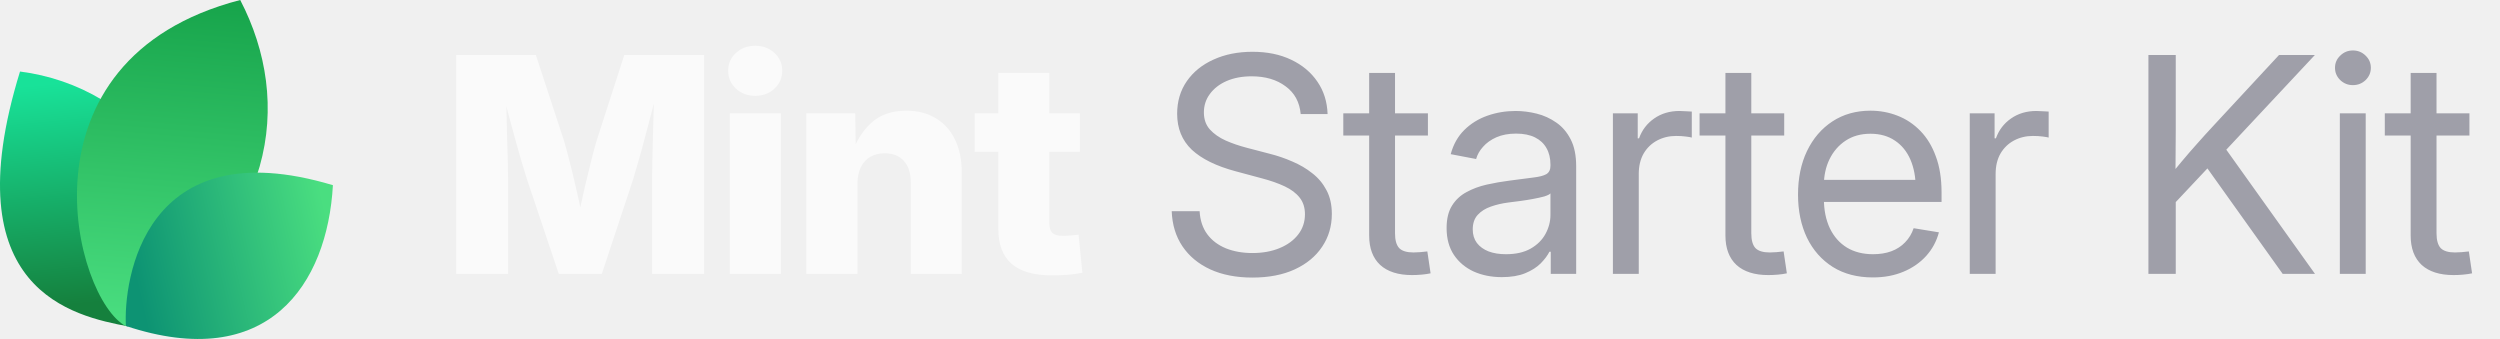
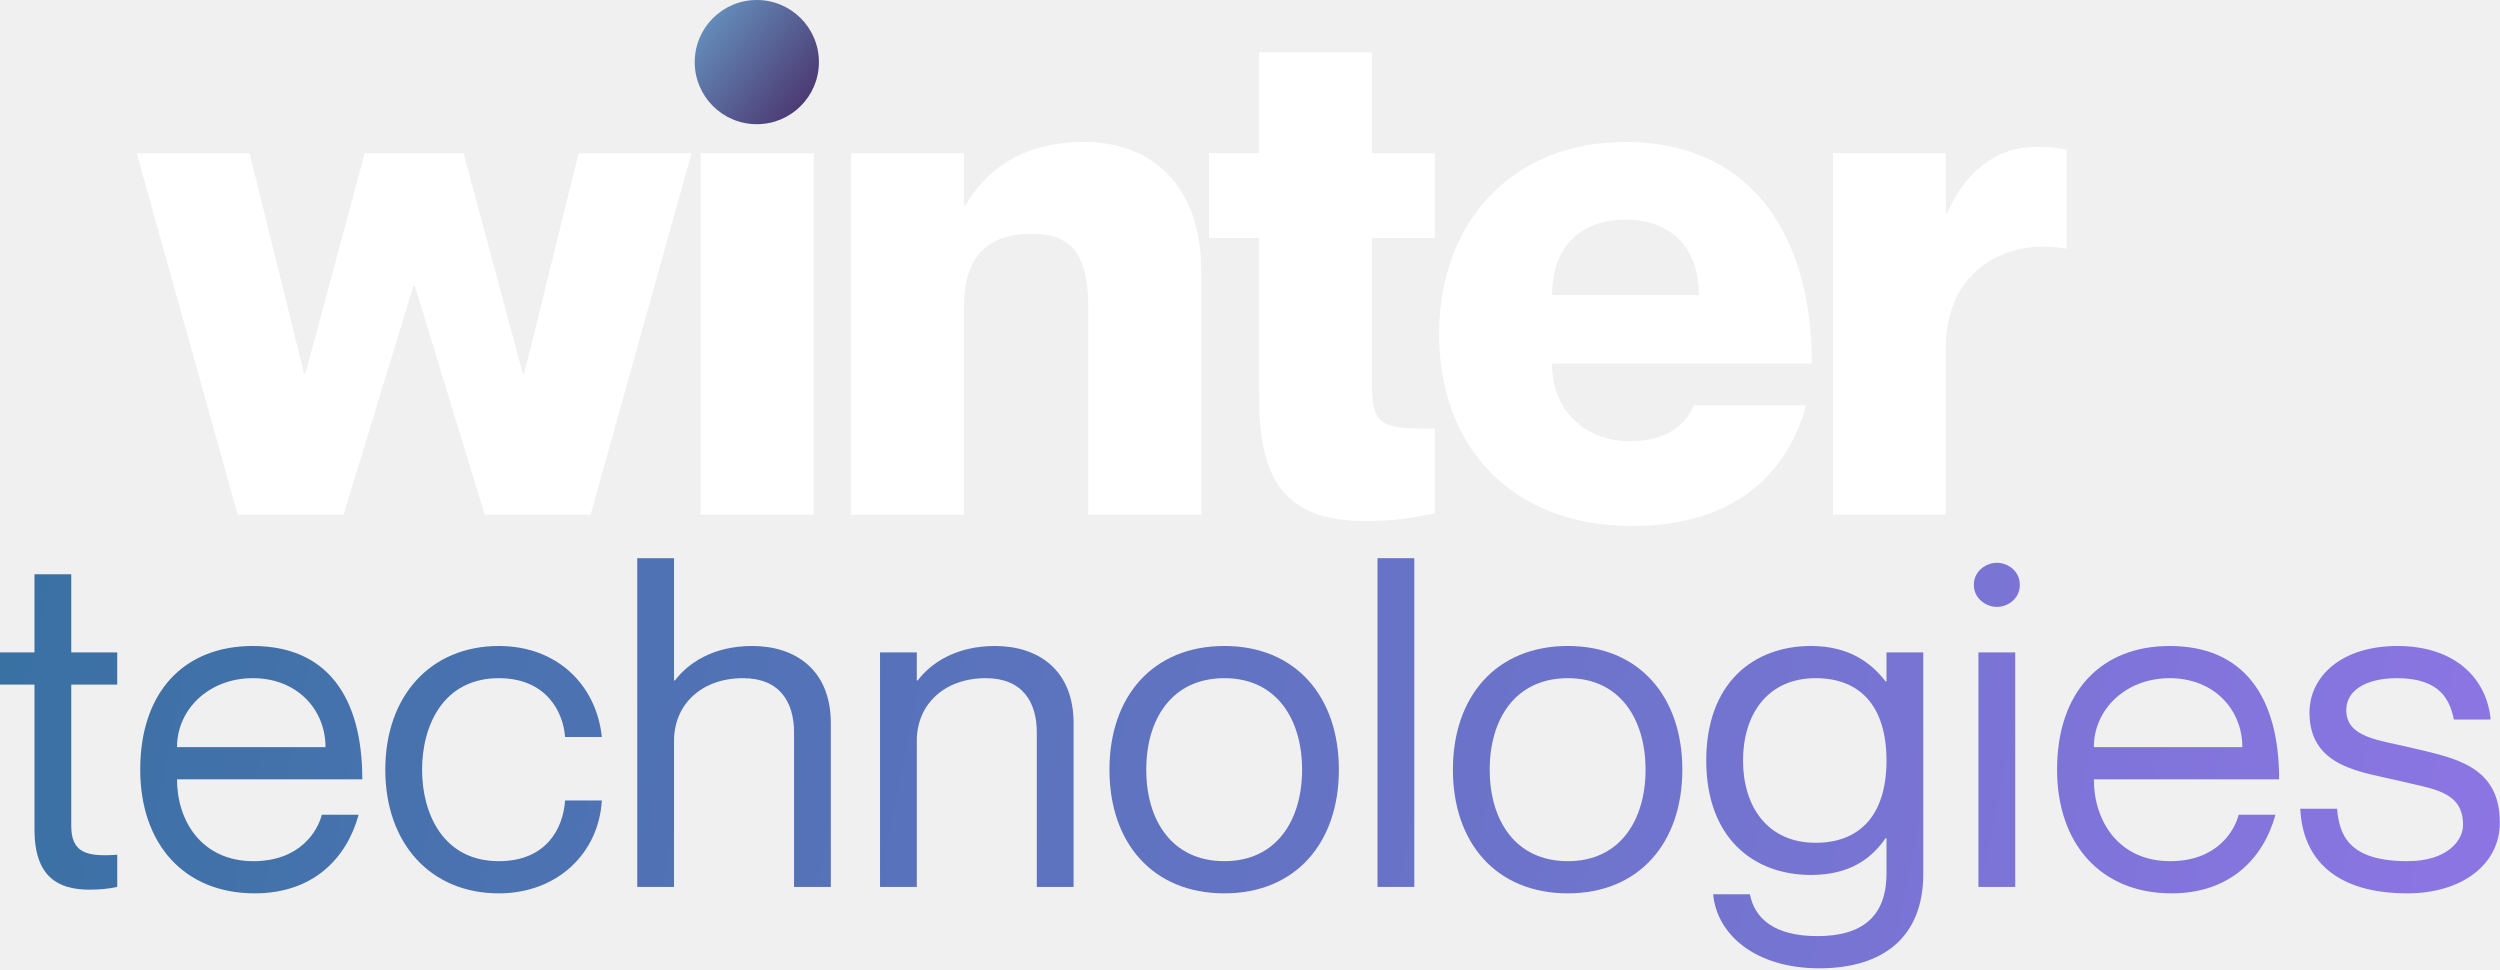
- <svg xmlns="http://www.w3.org/2000/svg" width="177" height="24" viewBox="0 0 177 24" fill="none">
-   <path d="M9.061 23.108C5.268 22.377 -3.391 20.627 1.417 5.064C9.634 6.099 16.973 14.064 9.061 23.108Z" fill="url(#paint0_linear_17557_2145)" />
-   <path d="M8.919 23.094C5.276 21.222 0.784 4.209 17.007 0C20.757 7.193 19.621 16.545 8.919 23.094Z" fill="url(#paint1_linear_17557_2145)" />
-   <path d="M8.914 23.079C8.735 19.882 10.159 9.085 23.57 13.111C23.181 20.123 18.984 26.418 8.914 23.079Z" fill="url(#paint2_linear_17557_2145)" />
-   <path d="M32.301 19.392V3.894H37.938L39.925 9.948C40.036 10.315 40.164 10.787 40.31 11.362C40.462 11.938 40.611 12.552 40.757 13.204C40.91 13.855 41.048 14.483 41.173 15.086C41.305 15.682 41.412 16.192 41.495 16.615H40.695C40.771 16.192 40.871 15.682 40.996 15.086C41.128 14.49 41.267 13.866 41.412 13.214C41.565 12.562 41.714 11.948 41.86 11.373C42.005 10.79 42.133 10.315 42.244 9.948L44.2 3.894H49.848V19.392H46.166V12.704C46.166 12.357 46.173 11.917 46.187 11.383C46.2 10.849 46.214 10.27 46.228 9.646C46.249 9.022 46.266 8.391 46.28 7.753C46.301 7.115 46.311 6.519 46.311 5.964H46.623C46.485 6.561 46.332 7.181 46.166 7.826C45.999 8.471 45.833 9.102 45.666 9.719C45.507 10.336 45.351 10.901 45.198 11.414C45.053 11.928 44.928 12.357 44.824 12.704L42.608 19.392H39.561L37.314 12.704C37.203 12.357 37.072 11.928 36.919 11.414C36.773 10.901 36.614 10.34 36.441 9.729C36.274 9.112 36.104 8.481 35.931 7.836C35.764 7.192 35.608 6.567 35.463 5.964H35.827C35.834 6.512 35.844 7.105 35.858 7.743C35.872 8.374 35.886 9.005 35.9 9.636C35.92 10.26 35.938 10.839 35.952 11.373C35.965 11.907 35.972 12.351 35.972 12.704V19.392H32.301ZM51.668 19.392V8.024H55.288V19.392H51.668ZM53.468 6.786C52.927 6.786 52.473 6.616 52.105 6.276C51.738 5.93 51.554 5.507 51.554 5.007C51.554 4.508 51.738 4.088 52.105 3.749C52.473 3.409 52.927 3.239 53.468 3.239C54.009 3.239 54.463 3.409 54.83 3.749C55.198 4.082 55.382 4.501 55.382 5.007C55.382 5.507 55.198 5.93 54.83 6.276C54.463 6.616 54.009 6.786 53.468 6.786ZM60.708 13.027V19.392H57.088V8.024H60.551L60.593 10.967H60.281C60.593 10.024 61.061 9.268 61.685 8.7C62.309 8.124 63.138 7.836 64.171 7.836C64.975 7.836 65.672 8.017 66.262 8.377C66.851 8.731 67.302 9.234 67.614 9.885C67.933 10.537 68.092 11.307 68.092 12.194V19.392H64.483V12.912C64.483 12.26 64.32 11.754 63.994 11.394C63.675 11.033 63.221 10.853 62.632 10.853C62.25 10.853 61.914 10.936 61.623 11.102C61.332 11.269 61.106 11.515 60.947 11.841C60.787 12.16 60.708 12.555 60.708 13.027ZM76.456 8.024V10.749H69.008V8.024H76.456ZM70.683 5.163H74.292V15.783C74.292 16.102 74.361 16.334 74.5 16.48C74.646 16.625 74.899 16.698 75.259 16.698C75.405 16.698 75.596 16.688 75.831 16.667C76.074 16.646 76.251 16.629 76.362 16.615L76.632 19.309C76.313 19.378 75.963 19.427 75.582 19.455C75.207 19.482 74.836 19.496 74.469 19.496C73.2 19.496 72.25 19.222 71.619 18.674C70.995 18.127 70.683 17.308 70.683 16.22V5.163Z" fill="#FAFAFA" />
-   <path d="M88.667 19.652C87.523 19.652 86.528 19.458 85.682 19.07C84.843 18.681 84.188 18.137 83.716 17.437C83.245 16.736 82.992 15.908 82.957 14.951H84.933C84.968 15.596 85.148 16.14 85.474 16.584C85.8 17.021 86.24 17.354 86.795 17.582C87.35 17.804 87.974 17.915 88.667 17.915C89.388 17.915 90.026 17.801 90.581 17.572C91.143 17.343 91.583 17.024 91.902 16.615C92.228 16.199 92.391 15.717 92.391 15.169C92.391 14.698 92.266 14.306 92.017 13.994C91.767 13.675 91.413 13.408 90.956 13.193C90.498 12.978 89.954 12.787 89.323 12.621L87.502 12.132C86.123 11.765 85.082 11.255 84.382 10.603C83.689 9.944 83.342 9.095 83.342 8.055C83.342 7.174 83.571 6.404 84.028 5.746C84.486 5.087 85.117 4.577 85.921 4.217C86.726 3.849 87.645 3.666 88.678 3.666C89.718 3.666 90.63 3.853 91.413 4.227C92.204 4.602 92.824 5.122 93.275 5.787C93.726 6.446 93.965 7.209 93.993 8.076H92.089C92.013 7.23 91.656 6.574 91.018 6.11C90.387 5.638 89.586 5.403 88.615 5.403C87.95 5.403 87.36 5.513 86.847 5.735C86.341 5.957 85.946 6.262 85.661 6.651C85.377 7.032 85.235 7.469 85.235 7.961C85.235 8.447 85.377 8.849 85.661 9.168C85.946 9.48 86.317 9.74 86.774 9.948C87.232 10.149 87.724 10.319 88.251 10.457L89.884 10.884C90.439 11.023 90.977 11.206 91.496 11.435C92.023 11.657 92.495 11.934 92.911 12.267C93.334 12.593 93.67 12.995 93.92 13.474C94.17 13.945 94.294 14.504 94.294 15.149C94.294 16.015 94.066 16.788 93.608 17.468C93.157 18.148 92.512 18.681 91.673 19.07C90.834 19.458 89.832 19.652 88.667 19.652ZM101.097 8.024V9.594H95.106V8.024H101.097ZM96.937 5.163H98.767V16.521C98.767 17 98.865 17.347 99.059 17.562C99.26 17.77 99.6 17.874 100.078 17.874C100.21 17.874 100.366 17.867 100.546 17.853C100.733 17.832 100.903 17.815 101.056 17.801L101.285 19.351C101.097 19.392 100.886 19.423 100.65 19.444C100.414 19.465 100.189 19.475 99.974 19.475C98.996 19.475 98.244 19.236 97.717 18.758C97.197 18.272 96.937 17.579 96.937 16.677V5.163ZM106.33 19.621C105.595 19.621 104.932 19.489 104.343 19.226C103.754 18.955 103.285 18.564 102.939 18.05C102.592 17.53 102.419 16.896 102.419 16.147C102.419 15.495 102.547 14.965 102.804 14.556C103.06 14.146 103.403 13.828 103.833 13.599C104.263 13.363 104.742 13.186 105.269 13.068C105.796 12.95 106.333 12.857 106.881 12.787C107.574 12.69 108.132 12.617 108.555 12.569C108.978 12.52 109.287 12.441 109.481 12.33C109.675 12.212 109.772 12.014 109.772 11.737V11.654C109.772 11.203 109.679 10.815 109.492 10.489C109.311 10.163 109.041 9.91 108.68 9.729C108.32 9.549 107.872 9.459 107.338 9.459C106.805 9.459 106.34 9.546 105.945 9.719C105.556 9.892 105.241 10.118 104.998 10.395C104.755 10.665 104.593 10.953 104.509 11.258L102.71 10.915C102.897 10.222 103.22 9.65 103.677 9.199C104.135 8.748 104.679 8.412 105.31 8.19C105.941 7.968 106.607 7.857 107.307 7.857C107.8 7.857 108.295 7.92 108.795 8.044C109.301 8.169 109.765 8.381 110.188 8.679C110.611 8.97 110.951 9.369 111.208 9.875C111.464 10.374 111.593 11.005 111.593 11.768V19.392H109.793V17.822H109.7C109.568 18.085 109.363 18.359 109.086 18.643C108.809 18.921 108.444 19.153 107.994 19.34C107.543 19.527 106.988 19.621 106.33 19.621ZM106.621 17.998C107.321 17.998 107.904 17.867 108.368 17.603C108.84 17.333 109.19 16.986 109.419 16.563C109.654 16.133 109.772 15.682 109.772 15.211V13.692C109.703 13.769 109.554 13.841 109.325 13.911C109.096 13.973 108.829 14.032 108.524 14.088C108.226 14.143 107.921 14.192 107.609 14.233C107.304 14.275 107.033 14.309 106.798 14.337C106.354 14.393 105.938 14.49 105.549 14.628C105.168 14.76 104.86 14.954 104.624 15.211C104.388 15.467 104.27 15.811 104.27 16.241C104.27 16.615 104.367 16.934 104.561 17.198C104.762 17.461 105.04 17.662 105.393 17.801C105.747 17.933 106.156 17.998 106.621 17.998ZM114.193 19.392V8.024H115.951V9.792H116.045C116.253 9.209 116.61 8.741 117.116 8.388C117.622 8.034 118.219 7.857 118.905 7.857C119.058 7.857 119.217 7.864 119.384 7.878C119.55 7.885 119.682 7.892 119.779 7.899V9.74C119.716 9.719 119.578 9.695 119.363 9.667C119.155 9.639 118.922 9.625 118.666 9.625C118.174 9.625 117.726 9.733 117.324 9.948C116.922 10.163 116.603 10.471 116.367 10.874C116.138 11.276 116.024 11.758 116.024 12.319V19.392H114.193ZM126.322 8.024V9.594H120.33V8.024H126.322ZM122.161 5.163H123.992V16.521C123.992 17 124.089 17.347 124.283 17.562C124.484 17.77 124.824 17.874 125.302 17.874C125.434 17.874 125.59 17.867 125.77 17.853C125.958 17.832 126.127 17.815 126.28 17.801L126.509 19.351C126.322 19.392 126.11 19.423 125.874 19.444C125.639 19.465 125.413 19.475 125.198 19.475C124.221 19.475 123.468 19.236 122.941 18.758C122.421 18.272 122.161 17.579 122.161 16.677V5.163ZM132.604 19.642C131.502 19.642 130.555 19.396 129.765 18.903C128.974 18.404 128.364 17.714 127.934 16.834C127.511 15.946 127.3 14.927 127.3 13.775C127.3 12.611 127.511 11.584 127.934 10.697C128.364 9.802 128.964 9.102 129.734 8.596C130.51 8.089 131.408 7.836 132.428 7.836C133.1 7.836 133.738 7.954 134.341 8.19C134.952 8.426 135.489 8.783 135.954 9.261C136.425 9.74 136.793 10.343 137.056 11.071C137.327 11.792 137.462 12.645 137.462 13.63V14.296H128.433V12.735H136.463L135.631 13.297C135.631 12.541 135.506 11.876 135.257 11.3C135.007 10.725 134.643 10.277 134.165 9.958C133.686 9.632 133.107 9.469 132.428 9.469C131.748 9.469 131.162 9.632 130.67 9.958C130.177 10.284 129.796 10.725 129.526 11.279C129.262 11.827 129.13 12.441 129.13 13.12V14.046C129.13 14.864 129.273 15.572 129.557 16.168C129.841 16.757 130.243 17.211 130.763 17.53C131.283 17.842 131.901 17.998 132.615 17.998C133.093 17.998 133.523 17.929 133.905 17.79C134.293 17.645 134.619 17.433 134.882 17.156C135.153 16.879 135.354 16.546 135.486 16.157L137.275 16.449C137.108 17.08 136.81 17.634 136.38 18.113C135.95 18.591 135.413 18.966 134.768 19.236C134.123 19.507 133.402 19.642 132.604 19.642ZM139.459 19.392V8.024H141.217V9.792H141.311C141.519 9.209 141.876 8.741 142.382 8.388C142.888 8.034 143.485 7.857 144.171 7.857C144.324 7.857 144.483 7.864 144.649 7.878C144.816 7.885 144.948 7.892 145.045 7.899V9.74C144.982 9.719 144.844 9.695 144.629 9.667C144.421 9.639 144.188 9.625 143.932 9.625C143.439 9.625 142.992 9.733 142.59 9.948C142.188 10.163 141.869 10.471 141.633 10.874C141.404 11.276 141.29 11.758 141.29 12.319V19.392H139.459ZM153.429 14.961V12.715C153.783 12.257 154.136 11.82 154.49 11.404C154.844 10.981 155.204 10.565 155.572 10.156C155.939 9.74 156.314 9.327 156.695 8.918L161.355 3.894H163.893L157.277 10.967H157.184L153.429 14.961ZM152.108 19.392V3.894H154.043V9.241L154.022 12.559L154.043 13.505V19.392H152.108ZM161.615 19.392L155.967 11.477L157.173 9.969L163.903 19.392H161.615ZM165.661 19.392V8.024H167.492V19.392H165.661ZM166.587 6.027C166.24 6.027 165.942 5.909 165.692 5.673C165.443 5.43 165.318 5.139 165.318 4.799C165.318 4.459 165.443 4.172 165.692 3.936C165.942 3.693 166.24 3.572 166.587 3.572C166.934 3.572 167.232 3.693 167.482 3.936C167.731 4.172 167.856 4.459 167.856 4.799C167.856 5.139 167.731 5.43 167.482 5.673C167.232 5.909 166.934 6.027 166.587 6.027ZM174.836 8.024V9.594H168.844V8.024H174.836ZM170.675 5.163H172.506V16.521C172.506 17 172.603 17.347 172.797 17.562C172.998 17.77 173.338 17.874 173.816 17.874C173.948 17.874 174.104 17.867 174.284 17.853C174.472 17.832 174.641 17.815 174.794 17.801L175.023 19.351C174.836 19.392 174.624 19.423 174.388 19.444C174.153 19.465 173.927 19.475 173.712 19.475C172.735 19.475 171.982 19.236 171.455 18.758C170.935 18.272 170.675 17.579 170.675 16.677V5.163Z" fill="#9F9FA9" />
+ <svg xmlns="http://www.w3.org/2000/svg" width="100%" height="100%" viewBox="0 0 1248 484" version="1.1" xml:space="preserve" style="fill-rule:evenodd;clip-rule:evenodd;stroke-linejoin:round;stroke-miterlimit:2;">
+   <g transform="matrix(1,0,0,1,-174,0)">
+     <g id="Light---Curves" transform="matrix(1,0,0,1,174,0)">
+       <rect x="0" y="0" width="1247.92" height="483.374" style="fill:none;" />
+       <clipPath id="_clip1">
+         <rect x="0" y="0" width="1247.92" height="483.374" />
+       </clipPath>
+       <g clip-path="url(#_clip1)">
+         <g transform="matrix(4.590471,0,0,4.590471,-2129.343,-3876.49)">
+           <path d="M476.611,918.914L476.611,915.414L471.611,915.414L471.611,906.914L467.611,906.914L467.611,915.414L463.861,915.414L463.861,918.914L467.611,918.914L467.611,934.664C467.611,939.864 470.211,941.214 473.611,941.214C474.661,941.214 475.711,941.114 476.611,940.914L476.611,937.414C473.211,937.664 471.611,937.164 471.611,934.264L471.611,918.914L476.611,918.914Z" style="fill:url(#_Linear2);fill-rule:nonzero;" />
+           <path d="M491.411,938.114C485.861,938.114 483.111,933.814 483.111,929.214L503.261,929.214C503.261,920.164 499.361,914.714 491.361,914.714C483.911,914.714 479.111,919.664 479.111,928.164C479.111,936.164 483.811,941.614 491.561,941.614C497.911,941.614 501.561,937.814 502.861,933.064L498.861,933.064C498.411,934.814 496.511,938.114 491.411,938.114ZM491.361,918.214C496.161,918.214 499.261,921.614 499.261,925.714L483.111,925.714C483.111,921.614 486.561,918.214 491.361,918.214Z" style="fill:url(#_Linear3);fill-rule:nonzero;" />
+           <path d="M525.311,924.614L529.311,924.614C528.711,918.914 524.411,914.714 518.111,914.714C510.661,914.714 505.761,920.164 505.761,928.164C505.761,936.164 510.661,941.614 518.111,941.614C524.411,941.614 528.961,937.314 529.311,931.514L525.311,931.514C525.111,934.564 523.261,938.114 518.111,938.114C512.061,938.114 509.761,932.964 509.761,928.164C509.761,923.364 512.061,918.214 518.111,918.214C523.211,918.214 525.111,921.814 525.311,924.614Z" style="fill:url(#_Linear4);fill-rule:nonzero;" />
+           <path d="M545.661,914.714C541.311,914.714 538.611,916.664 537.261,918.464L537.161,918.464L537.161,905.164L533.161,905.164L533.161,940.914L537.161,940.914L537.161,925.014C537.161,921.064 540.161,918.214 544.661,918.214C548.661,918.214 550.211,920.814 550.211,924.114L550.211,940.914L554.211,940.914L554.211,923.114C554.211,917.264 550.311,914.714 545.661,914.714Z" style="fill:url(#_Linear5);fill-rule:nonzero;" />
+           <path d="M572.061,914.714C567.711,914.714 565.011,916.664 563.661,918.464L563.561,918.464L563.561,915.414L559.561,915.414L559.561,940.914L563.561,940.914L563.561,925.014C563.561,921.064 566.561,918.214 571.061,918.214C575.061,918.214 576.611,920.814 576.611,924.114L576.611,940.914L580.611,940.914L580.611,923.114C580.611,917.264 576.711,914.714 572.061,914.714Z" style="fill:url(#_Linear6);fill-rule:nonzero;" />
+           <path d="M597.011,941.614C589.211,941.614 584.511,936.114 584.511,928.164C584.511,920.214 589.211,914.714 597.011,914.714C604.761,914.714 609.461,920.214 609.461,928.164C609.461,936.114 604.761,941.614 597.011,941.614ZM597.011,938.114C602.711,938.114 605.461,933.614 605.461,928.164C605.461,922.714 602.711,918.214 597.011,918.214C591.261,918.214 588.511,922.714 588.511,928.164C588.511,933.614 591.261,938.114 597.011,938.114Z" style="fill:url(#_Linear7);fill-rule:nonzero;" />
+           <rect x="613.661" y="905.164" width="4" height="35.75" style="fill:url(#_Linear8);fill-rule:nonzero;" />
+           <path d="M634.361,941.614C626.561,941.614 621.861,936.114 621.861,928.164C621.861,920.214 626.561,914.714 634.361,914.714C642.111,914.714 646.811,920.214 646.811,928.164C646.811,936.114 642.111,941.614 634.361,941.614ZM634.361,938.114C640.061,938.114 642.811,933.614 642.811,928.164C642.811,922.714 640.061,918.214 634.361,918.214C628.611,918.214 625.861,922.714 625.861,928.164C625.861,933.614 628.611,938.114 634.361,938.114Z" style="fill:url(#_Linear9);fill-rule:nonzero;" />
+           <path d="M669.011,915.414L669.011,918.564L668.911,918.564C667.411,916.614 665.011,914.714 660.811,914.714C654.511,914.714 649.411,918.764 649.411,927.164C649.411,935.564 654.511,939.614 660.811,939.614C665.011,939.614 667.411,937.814 668.911,935.614L669.011,935.614L669.011,939.464C669.011,944.214 666.261,946.264 661.511,946.264C656.761,946.264 654.661,944.314 654.161,941.714L650.161,941.714C650.561,946.064 654.711,949.764 661.711,949.764C668.711,949.764 673.011,946.314 673.011,939.514L673.011,915.414L669.011,915.414ZM661.311,936.114C656.061,936.114 653.411,932.164 653.411,927.164C653.411,922.164 656.061,918.214 661.311,918.214C666.061,918.214 669.011,921.164 669.011,927.164C669.011,933.164 666.061,936.114 661.311,936.114Z" style="fill:url(#_Linear10);fill-rule:nonzero;" />
+           <path d="M681.011,910.464C682.161,910.464 683.511,909.614 683.511,908.064C683.511,906.514 682.161,905.664 681.011,905.664C679.911,905.664 678.511,906.514 678.511,908.064C678.511,909.614 679.911,910.464 681.011,910.464ZM679.011,915.414L679.011,940.914L683.011,940.914L683.011,915.414L679.011,915.414Z" style="fill:url(#_Linear11);fill-rule:nonzero;" />
+           <path d="M699.861,938.114C694.311,938.114 691.561,933.814 691.561,929.214L711.711,929.214C711.711,920.164 707.811,914.714 699.811,914.714C692.361,914.714 687.561,919.664 687.561,928.164C687.561,936.164 692.261,941.614 700.011,941.614C706.361,941.614 710.011,937.814 711.311,933.064L707.311,933.064C706.861,934.814 704.961,938.114 699.861,938.114ZM699.811,918.214C704.611,918.214 707.711,921.614 707.711,925.714L691.561,925.714C691.561,921.614 695.011,918.214 699.811,918.214Z" style="fill:url(#_Linear12);fill-rule:nonzero;" />
+           <path d="M726.011,925.764C722.461,924.914 719.011,924.664 719.011,921.664C719.011,919.664 720.961,918.214 724.561,918.214C729.361,918.214 730.311,920.764 730.711,922.714L734.711,922.714C734.311,918.314 730.911,914.714 724.561,914.714C718.561,914.714 715.011,917.964 715.011,921.964C715.011,927.964 720.811,928.414 724.711,929.364C728.361,930.264 731.711,930.464 731.711,934.164C731.711,935.864 730.011,938.114 725.661,938.114C719.261,938.114 718.261,935.264 718.011,932.414L714.011,932.414C714.261,937.914 717.861,941.614 725.661,941.614C731.461,941.614 735.711,938.564 735.711,933.914C735.711,927.614 730.561,926.864 726.011,925.764Z" style="fill:url(#_Linear13);fill-rule:nonzero;" />
+         </g>
+         <g transform="matrix(1,0,0,1,-460.1977,-1374)">
+           <g transform="matrix(7.047709,0,0,7.047709,-2732.256,-5000.357)">
+             <path d="M462.661,915.314L469.811,940.914L477.311,940.914L482.261,924.714L482.361,924.714L487.311,940.914L494.811,940.914L501.961,915.314L493.961,915.314L490.111,930.914L490.011,930.914L485.811,915.314L478.811,915.314L474.611,930.914L474.511,930.914L470.661,915.314L462.661,915.314Z" style="fill:white;fill-rule:nonzero;" />
+             <path d="M506.611,912.264C508.861,912.264 510.611,911.064 510.611,908.714C510.611,906.414 508.861,905.164 506.611,905.164C504.361,905.164 502.611,906.414 502.611,908.714C502.611,911.064 504.361,912.264 506.611,912.264ZM502.611,915.314L502.611,940.914L510.611,940.914L510.611,915.314L502.611,915.314Z" style="fill:white;fill-rule:nonzero;" />
+             <path d="M529.761,914.514C525.211,914.514 522.711,916.664 521.361,919.014L521.261,919.014L521.261,915.314L513.261,915.314L513.261,940.914L521.261,940.914L521.261,926.114C521.261,922.564 523.011,921.014 526.061,921.014C528.711,921.014 530.061,922.314 530.061,926.164L530.061,940.914L538.061,940.914L538.061,923.614C538.061,917.764 534.711,914.514 529.761,914.514Z" style="fill:white;fill-rule:nonzero;" />
+             <path d="M554.611,921.314L554.611,915.314L550.161,915.314L550.161,908.164L542.161,908.164L542.161,915.314L538.611,915.314L538.611,921.314L542.161,921.314L542.161,932.514C542.161,938.264 543.811,941.364 549.661,941.364C551.911,941.364 553.161,941.114 554.611,940.814L554.611,934.814C551.211,934.814 550.161,934.814 550.161,931.914L550.161,921.314L554.611,921.314Z" style="fill:white;fill-rule:nonzero;" />
+             <path d="M568.411,935.714C565.561,935.714 562.911,933.814 562.911,930.214L581.311,930.214C581.311,920.914 576.861,914.514 568.111,914.514C559.961,914.514 554.911,920.314 554.911,928.114C554.911,936.114 560.061,941.714 568.561,941.714C575.511,941.714 579.511,938.314 580.911,933.164L572.961,933.164C572.461,934.414 571.161,935.714 568.411,935.714ZM568.111,920.014C571.161,920.014 573.311,921.814 573.311,925.364L562.911,925.364C562.911,921.814 565.061,920.014 568.111,920.014Z" style="fill:white;fill-rule:nonzero;" />
+             <path d="M597.161,914.864C594.361,914.864 592.161,916.664 590.911,919.514L590.811,919.514L590.811,915.314L582.811,915.314L582.811,940.914L590.811,940.914L590.811,929.014C590.811,923.564 595.161,921.314 599.261,922.064L599.361,922.064L599.361,915.064C598.461,914.864 597.861,914.864 597.161,914.864Z" style="fill:white;fill-rule:nonzero;" />
+           </g>
+           <g transform="matrix(1,0,0,1,0,10)">
+             <circle cx="838" cy="1395" r="31" style="fill:url(#_Linear14);" />
+           </g>
+         </g>
+       </g>
+     </g>
+   </g>
  <defs>
-     <linearGradient id="paint0_linear_17557_2145" x1="3.776" y1="5.916" x2="5.232" y2="21.559" gradientUnits="userSpaceOnUse">
-       <stop stop-color="#18E299" />
-       <stop offset="1" stop-color="#15803D" />
+     <linearGradient id="_Linear2" x1="0" y1="0" x2="1" y2="0" gradientUnits="userSpaceOnUse" gradientTransform="matrix(271.85,55.95551,-55.95551,271.85,463.8614,893.8086)">
+       <stop offset="0" style="stop-color:rgb(56,113,162);stop-opacity:1" />
+       <stop offset="1" style="stop-color:rgb(141,117,228);stop-opacity:1" />
    </linearGradient>
-     <linearGradient id="paint1_linear_17557_2145" x1="12.171" y1="-0.718" x2="10.19" y2="22.983" gradientUnits="userSpaceOnUse">
-       <stop stop-color="#16A34A" />
-       <stop offset="1" stop-color="#4ADE80" />
+     <linearGradient id="_Linear3" x1="0" y1="0" x2="1" y2="0" gradientUnits="userSpaceOnUse" gradientTransform="matrix(271.85,55.95551,-55.95551,271.85,463.8614,893.8086)">
+       <stop offset="0" style="stop-color:rgb(56,113,162);stop-opacity:1" />
+       <stop offset="1" style="stop-color:rgb(141,117,228);stop-opacity:1" />
    </linearGradient>
-     <linearGradient id="paint2_linear_17557_2145" x1="23.133" y1="15.353" x2="9.338" y2="18.52" gradientUnits="userSpaceOnUse">
-       <stop stop-color="#4ADE80" />
-       <stop offset="1" stop-color="#0D9373" />
+     <linearGradient id="_Linear4" x1="0" y1="0" x2="1" y2="0" gradientUnits="userSpaceOnUse" gradientTransform="matrix(271.85,55.95551,-55.95551,271.85,463.8614,893.8086)">
+       <stop offset="0" style="stop-color:rgb(56,113,162);stop-opacity:1" />
+       <stop offset="1" style="stop-color:rgb(141,117,228);stop-opacity:1" />
+     </linearGradient>
+     <linearGradient id="_Linear5" x1="0" y1="0" x2="1" y2="0" gradientUnits="userSpaceOnUse" gradientTransform="matrix(271.85,55.95551,-55.95551,271.85,463.8614,893.8086)">
+       <stop offset="0" style="stop-color:rgb(56,113,162);stop-opacity:1" />
+       <stop offset="1" style="stop-color:rgb(141,117,228);stop-opacity:1" />
+     </linearGradient>
+     <linearGradient id="_Linear6" x1="0" y1="0" x2="1" y2="0" gradientUnits="userSpaceOnUse" gradientTransform="matrix(271.85,55.95551,-55.95551,271.85,463.8614,893.8086)">
+       <stop offset="0" style="stop-color:rgb(56,113,162);stop-opacity:1" />
+       <stop offset="1" style="stop-color:rgb(141,117,228);stop-opacity:1" />
+     </linearGradient>
+     <linearGradient id="_Linear7" x1="0" y1="0" x2="1" y2="0" gradientUnits="userSpaceOnUse" gradientTransform="matrix(271.85,55.95551,-55.95551,271.85,463.8614,893.8086)">
+       <stop offset="0" style="stop-color:rgb(56,113,162);stop-opacity:1" />
+       <stop offset="1" style="stop-color:rgb(141,117,228);stop-opacity:1" />
+     </linearGradient>
+     <linearGradient id="_Linear8" x1="0" y1="0" x2="1" y2="0" gradientUnits="userSpaceOnUse" gradientTransform="matrix(271.85,55.95551,-55.95551,271.85,463.8614,893.8086)">
+       <stop offset="0" style="stop-color:rgb(56,113,162);stop-opacity:1" />
+       <stop offset="1" style="stop-color:rgb(141,117,228);stop-opacity:1" />
+     </linearGradient>
+     <linearGradient id="_Linear9" x1="0" y1="0" x2="1" y2="0" gradientUnits="userSpaceOnUse" gradientTransform="matrix(271.85,55.95551,-55.95551,271.85,463.8614,893.8086)">
+       <stop offset="0" style="stop-color:rgb(56,113,162);stop-opacity:1" />
+       <stop offset="1" style="stop-color:rgb(141,117,228);stop-opacity:1" />
+     </linearGradient>
+     <linearGradient id="_Linear10" x1="0" y1="0" x2="1" y2="0" gradientUnits="userSpaceOnUse" gradientTransform="matrix(271.85,55.95551,-55.95551,271.85,463.8614,893.8086)">
+       <stop offset="0" style="stop-color:rgb(56,113,162);stop-opacity:1" />
+       <stop offset="1" style="stop-color:rgb(141,117,228);stop-opacity:1" />
+     </linearGradient>
+     <linearGradient id="_Linear11" x1="0" y1="0" x2="1" y2="0" gradientUnits="userSpaceOnUse" gradientTransform="matrix(271.85,55.95551,-55.95551,271.85,463.8614,893.8086)">
+       <stop offset="0" style="stop-color:rgb(56,113,162);stop-opacity:1" />
+       <stop offset="1" style="stop-color:rgb(141,117,228);stop-opacity:1" />
+     </linearGradient>
+     <linearGradient id="_Linear12" x1="0" y1="0" x2="1" y2="0" gradientUnits="userSpaceOnUse" gradientTransform="matrix(271.85,55.95551,-55.95551,271.85,463.8614,893.8086)">
+       <stop offset="0" style="stop-color:rgb(56,113,162);stop-opacity:1" />
+       <stop offset="1" style="stop-color:rgb(141,117,228);stop-opacity:1" />
+     </linearGradient>
+     <linearGradient id="_Linear13" x1="0" y1="0" x2="1" y2="0" gradientUnits="userSpaceOnUse" gradientTransform="matrix(271.85,55.95551,-55.95551,271.85,463.8614,893.8086)">
+       <stop offset="0" style="stop-color:rgb(56,113,162);stop-opacity:1" />
+       <stop offset="1" style="stop-color:rgb(141,117,228);stop-opacity:1" />
+     </linearGradient>
+     <linearGradient id="_Linear14" x1="0" y1="0" x2="1" y2="0" gradientUnits="userSpaceOnUse" gradientTransform="matrix(62,50.02377,-50.02377,62,807,1368.976)">
+       <stop offset="0" style="stop-color:rgb(103,152,195);stop-opacity:1" />
+       <stop offset="1" style="stop-color:rgb(73,48,107);stop-opacity:1" />
    </linearGradient>
  </defs>
</svg>
